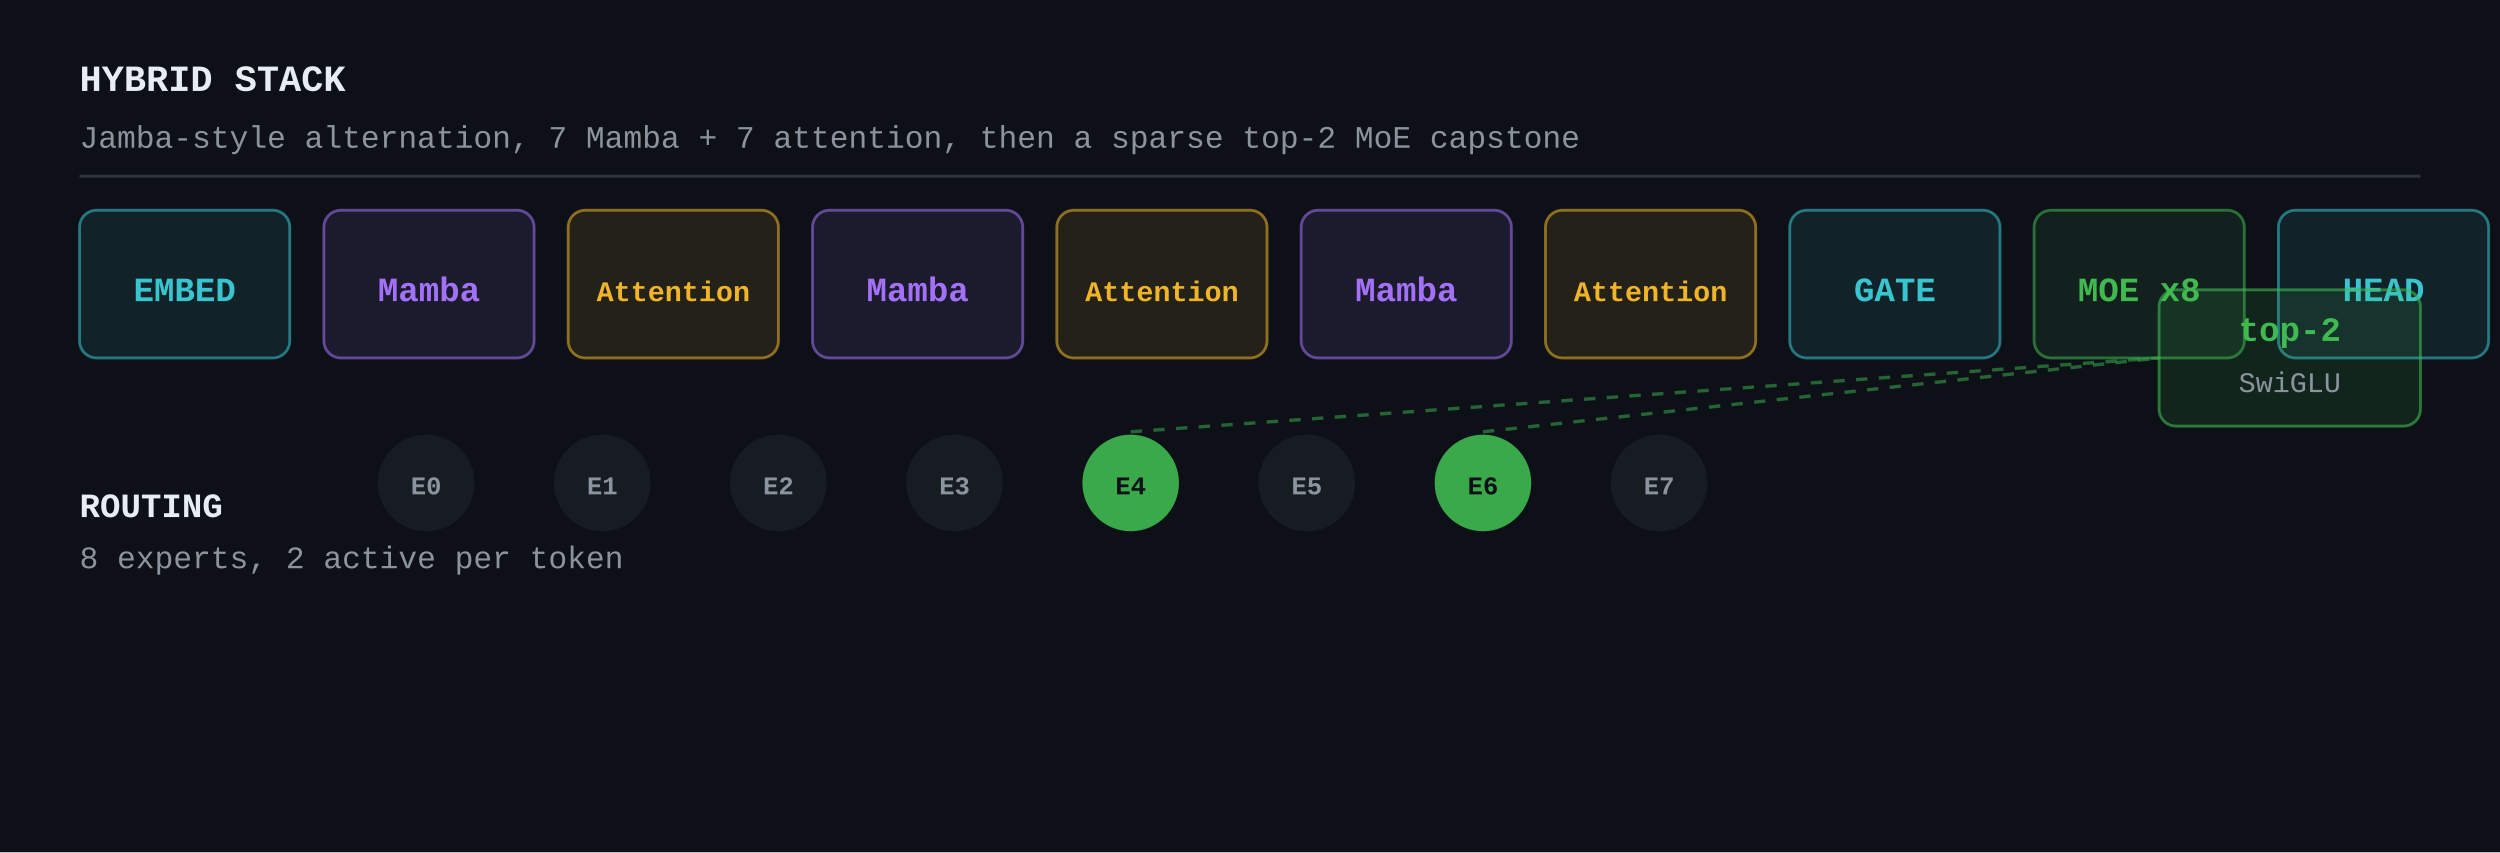
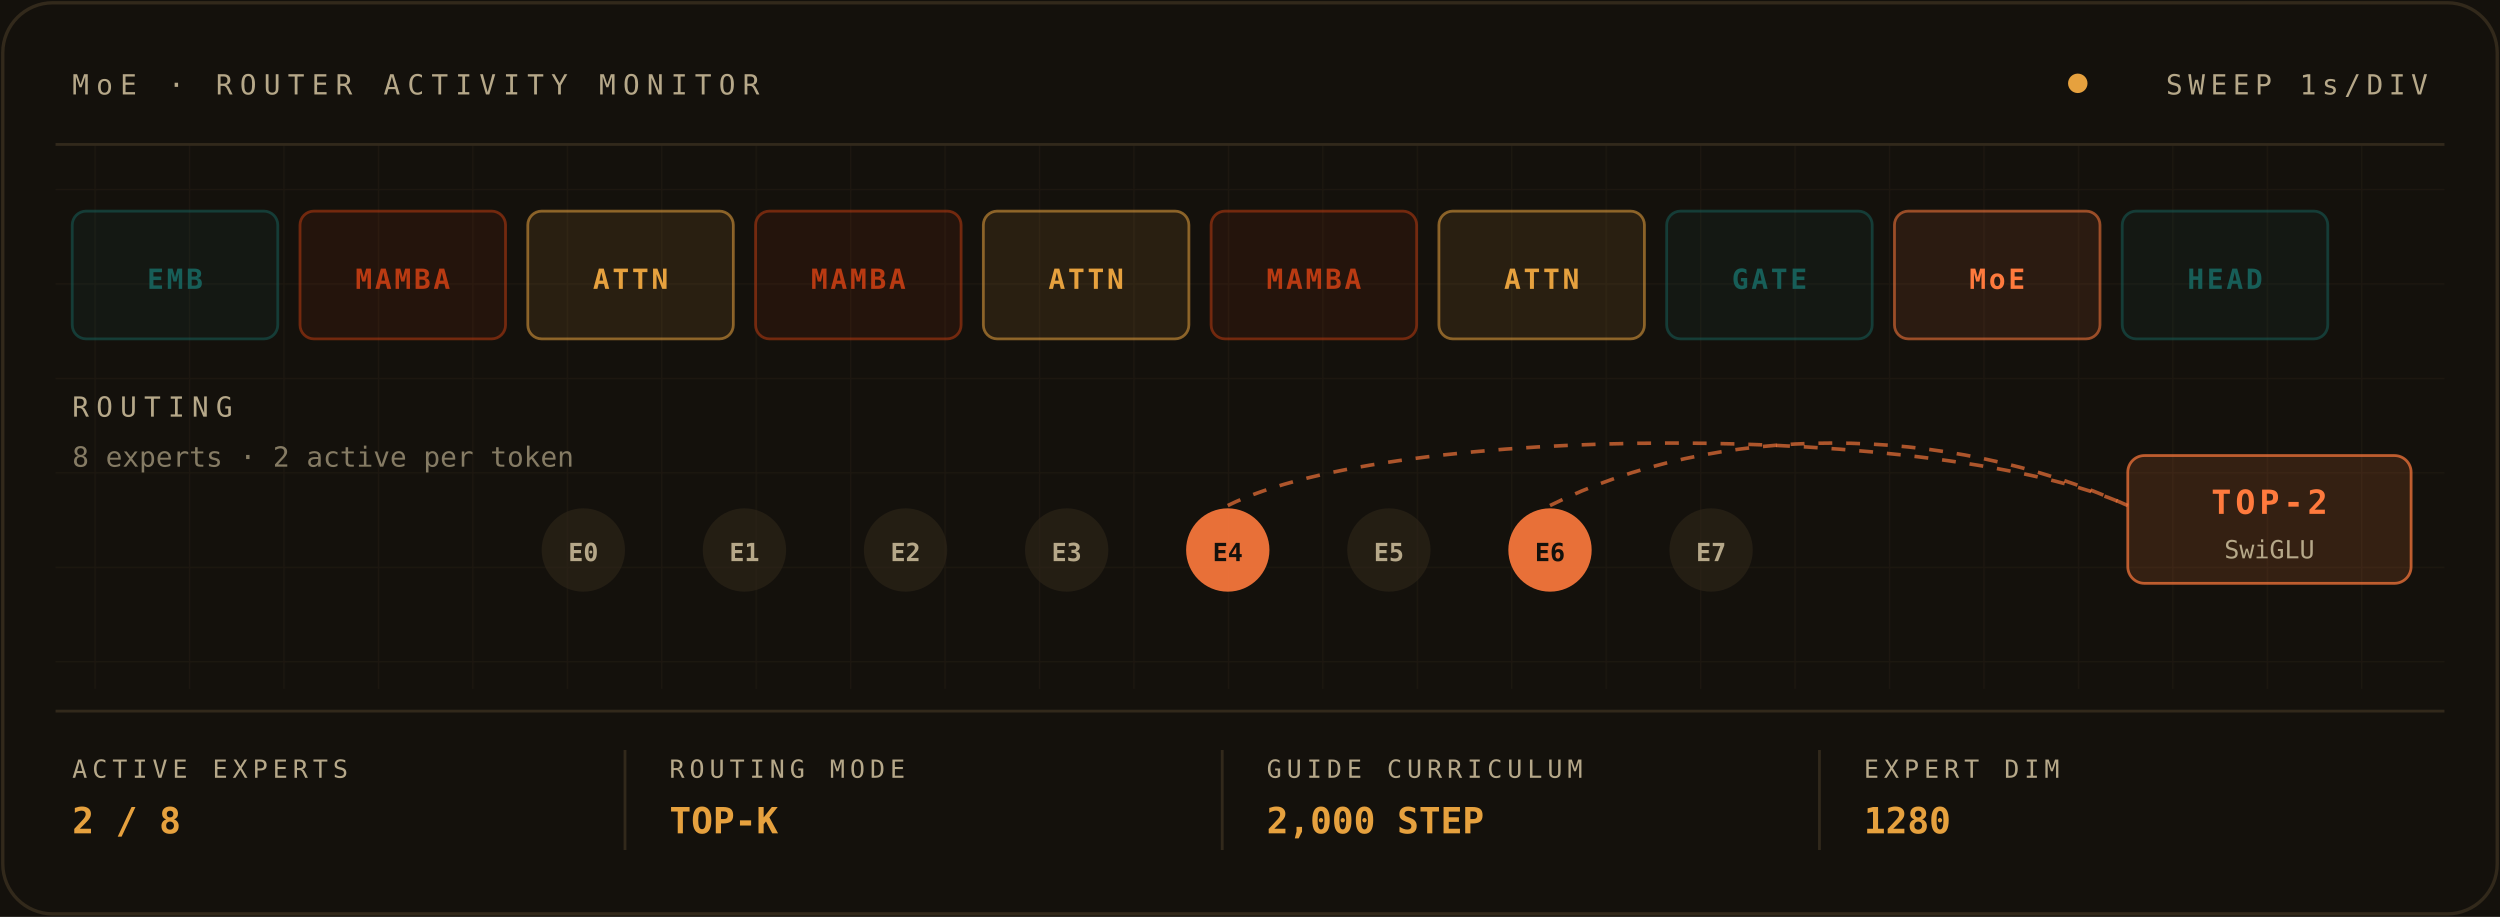
- <svg xmlns="http://www.w3.org/2000/svg" viewBox="0 0 880 300" width="880" height="300" role="img" aria-labelledby="t d">
-   <rect width="880" height="300" fill="#0d1117" />
-   <text x="28" y="32" font-family="ui-monospace, SFMono-Regular, 'SF Mono', Menlo, Consolas, 'Liberation Mono', monospace" font-size="13" font-weight="700" fill="#e6edf3" text-anchor="start">HYBRID STACK</text>
-   <text x="28" y="52" font-family="ui-monospace, SFMono-Regular, 'SF Mono', Menlo, Consolas, 'Liberation Mono', monospace" font-size="11" font-weight="400" fill="#8b949e" text-anchor="start">Jamba-style alternation, 7 Mamba + 7 attention, then a sparse top-2 MoE capstone</text>
-   <line x1="28" y1="62" x2="852" y2="62" stroke="#30363d" />
-   <rect x="28" y="74" width="74" height="52" rx="6" fill="#39c5cf" fill-opacity="0.10" stroke="#39c5cf" stroke-opacity="0.55" stroke-width="1">
-     <animate attributeName="fill-opacity" values="0.10;0.42;0.10" dur="3s" begin="0.0s" repeatCount="indefinite" />
+ <svg xmlns="http://www.w3.org/2000/svg" viewBox="0 0 900 330" width="900" height="330" role="img" aria-labelledby="t d">
+   <defs>
+     <filter id="grain" x="0" y="0" width="100%" height="100%">
+       <feTurbulence type="fractalNoise" baseFrequency="0.9" numOctaves="3" stitchTiles="stitch" />
+       <feColorMatrix type="saturate" values="0" />
+     </filter>
+   </defs>
+   <rect width="900" height="330" fill="#14110c" />
+   <rect width="900" height="330" filter="url(#grain)" opacity="0.045" />
+   <defs>
+     <pattern id="grid" width="34" height="34" patternUnits="userSpaceOnUse">
+       <path d="M 34 0 L 0 0 0 34" fill="none" stroke="#32291b" stroke-width="1" stroke-opacity="0.55" />
+     </pattern>
+   </defs>
+   <rect width="900" height="330" fill="#14110c" />
+   <rect x="1" y="1" width="898" height="328" rx="18" fill="none" stroke="#32291b" stroke-width="1.2" />
+   <rect x="20" y="52" width="860" height="196" fill="url(#grid)" fill-opacity="0.5" />
+   <text x="26" y="34" font-family="'IBM Plex Mono', ui-monospace, SFMono-Regular, Menlo, Consolas, monospace" font-size="10" font-weight="400" fill="#b6a889" text-anchor="start" letter-spacing="0.26em">MoE · ROUTER ACTIVITY MONITOR</text>
+   <circle cx="748" cy="30" r="3.5" fill="#e6a13e">
+     <animate attributeName="opacity" values="1;0.25;1" dur="1s" repeatCount="indefinite" />
+   </circle>
+   <text x="874" y="34" font-family="'IBM Plex Mono', ui-monospace, SFMono-Regular, Menlo, Consolas, monospace" font-size="10" font-weight="400" fill="#b6a889" text-anchor="end" letter-spacing="0.2em">SWEEP 1s/DIV</text>
+   <line x1="20" y1="52" x2="880" y2="52" stroke="#32291b" stroke-width="1" stroke-opacity="1" />
+   <rect x="26" y="76" width="74" height="46" rx="5" fill="#175e58" fill-opacity="0.10" stroke="#175e58" stroke-opacity="0.55" stroke-width="1">
+     <animate attributeName="fill-opacity" values="0.08;0.34;0.08" dur="3.4s" begin="0.0s" repeatCount="indefinite" />
  </rect>
-   <text x="65.0" y="106" font-family="ui-monospace, SFMono-Regular, 'SF Mono', Menlo, Consolas, 'Liberation Mono', monospace" font-size="12" font-weight="600" fill="#39c5cf" text-anchor="middle">EMBED</text>
-   <rect x="114" y="74" width="74" height="52" rx="6" fill="#a371f7" fill-opacity="0.10" stroke="#a371f7" stroke-opacity="0.55" stroke-width="1">
-     <animate attributeName="fill-opacity" values="0.10;0.42;0.10" dur="3s" begin="0.18s" repeatCount="indefinite" />
+   <text x="63.0" y="104" font-family="'IBM Plex Mono', ui-monospace, SFMono-Regular, Menlo, Consolas, monospace" font-size="10" font-weight="700" fill="#175e58" text-anchor="middle" letter-spacing="0.1em">EMB</text>
+   <rect x="108" y="76" width="74" height="46" rx="5" fill="#b93a12" fill-opacity="0.10" stroke="#b93a12" stroke-opacity="0.55" stroke-width="1">
+     <animate attributeName="fill-opacity" values="0.08;0.34;0.08" dur="3.4s" begin="0.17s" repeatCount="indefinite" />
  </rect>
-   <text x="151.0" y="106" font-family="ui-monospace, SFMono-Regular, 'SF Mono', Menlo, Consolas, 'Liberation Mono', monospace" font-size="12" font-weight="600" fill="#a371f7" text-anchor="middle">Mamba</text>
-   <rect x="200" y="74" width="74" height="52" rx="6" fill="#f0b429" fill-opacity="0.10" stroke="#f0b429" stroke-opacity="0.55" stroke-width="1">
-     <animate attributeName="fill-opacity" values="0.10;0.42;0.10" dur="3s" begin="0.36s" repeatCount="indefinite" />
+   <text x="145.0" y="104" font-family="'IBM Plex Mono', ui-monospace, SFMono-Regular, Menlo, Consolas, monospace" font-size="10" font-weight="700" fill="#b93a12" text-anchor="middle" letter-spacing="0.1em">MAMBA</text>
+   <rect x="190" y="76" width="74" height="46" rx="5" fill="#e6a13e" fill-opacity="0.10" stroke="#e6a13e" stroke-opacity="0.55" stroke-width="1">
+     <animate attributeName="fill-opacity" values="0.08;0.34;0.08" dur="3.4s" begin="0.34s" repeatCount="indefinite" />
  </rect>
-   <text x="237.0" y="106" font-family="ui-monospace, SFMono-Regular, 'SF Mono', Menlo, Consolas, 'Liberation Mono', monospace" font-size="10" font-weight="600" fill="#f0b429" text-anchor="middle">Attention</text>
-   <rect x="286" y="74" width="74" height="52" rx="6" fill="#a371f7" fill-opacity="0.10" stroke="#a371f7" stroke-opacity="0.55" stroke-width="1">
-     <animate attributeName="fill-opacity" values="0.10;0.42;0.10" dur="3s" begin="0.54s" repeatCount="indefinite" />
+   <text x="227.0" y="104" font-family="'IBM Plex Mono', ui-monospace, SFMono-Regular, Menlo, Consolas, monospace" font-size="10" font-weight="700" fill="#e6a13e" text-anchor="middle" letter-spacing="0.1em">ATTN</text>
+   <rect x="272" y="76" width="74" height="46" rx="5" fill="#b93a12" fill-opacity="0.10" stroke="#b93a12" stroke-opacity="0.55" stroke-width="1">
+     <animate attributeName="fill-opacity" values="0.08;0.34;0.08" dur="3.4s" begin="0.51s" repeatCount="indefinite" />
  </rect>
-   <text x="323.0" y="106" font-family="ui-monospace, SFMono-Regular, 'SF Mono', Menlo, Consolas, 'Liberation Mono', monospace" font-size="12" font-weight="600" fill="#a371f7" text-anchor="middle">Mamba</text>
-   <rect x="372" y="74" width="74" height="52" rx="6" fill="#f0b429" fill-opacity="0.10" stroke="#f0b429" stroke-opacity="0.55" stroke-width="1">
-     <animate attributeName="fill-opacity" values="0.10;0.42;0.10" dur="3s" begin="0.72s" repeatCount="indefinite" />
+   <text x="309.0" y="104" font-family="'IBM Plex Mono', ui-monospace, SFMono-Regular, Menlo, Consolas, monospace" font-size="10" font-weight="700" fill="#b93a12" text-anchor="middle" letter-spacing="0.1em">MAMBA</text>
+   <rect x="354" y="76" width="74" height="46" rx="5" fill="#e6a13e" fill-opacity="0.10" stroke="#e6a13e" stroke-opacity="0.55" stroke-width="1">
+     <animate attributeName="fill-opacity" values="0.08;0.34;0.08" dur="3.4s" begin="0.68s" repeatCount="indefinite" />
  </rect>
-   <text x="409.0" y="106" font-family="ui-monospace, SFMono-Regular, 'SF Mono', Menlo, Consolas, 'Liberation Mono', monospace" font-size="10" font-weight="600" fill="#f0b429" text-anchor="middle">Attention</text>
-   <rect x="458" y="74" width="74" height="52" rx="6" fill="#a371f7" fill-opacity="0.10" stroke="#a371f7" stroke-opacity="0.55" stroke-width="1">
-     <animate attributeName="fill-opacity" values="0.10;0.42;0.10" dur="3s" begin="0.9s" repeatCount="indefinite" />
+   <text x="391.0" y="104" font-family="'IBM Plex Mono', ui-monospace, SFMono-Regular, Menlo, Consolas, monospace" font-size="10" font-weight="700" fill="#e6a13e" text-anchor="middle" letter-spacing="0.1em">ATTN</text>
+   <rect x="436" y="76" width="74" height="46" rx="5" fill="#b93a12" fill-opacity="0.10" stroke="#b93a12" stroke-opacity="0.55" stroke-width="1">
+     <animate attributeName="fill-opacity" values="0.08;0.34;0.08" dur="3.4s" begin="0.85s" repeatCount="indefinite" />
  </rect>
-   <text x="495.0" y="106" font-family="ui-monospace, SFMono-Regular, 'SF Mono', Menlo, Consolas, 'Liberation Mono', monospace" font-size="12" font-weight="600" fill="#a371f7" text-anchor="middle">Mamba</text>
-   <rect x="544" y="74" width="74" height="52" rx="6" fill="#f0b429" fill-opacity="0.10" stroke="#f0b429" stroke-opacity="0.55" stroke-width="1">
-     <animate attributeName="fill-opacity" values="0.10;0.42;0.10" dur="3s" begin="1.08s" repeatCount="indefinite" />
+   <text x="473.0" y="104" font-family="'IBM Plex Mono', ui-monospace, SFMono-Regular, Menlo, Consolas, monospace" font-size="10" font-weight="700" fill="#b93a12" text-anchor="middle" letter-spacing="0.1em">MAMBA</text>
+   <rect x="518" y="76" width="74" height="46" rx="5" fill="#e6a13e" fill-opacity="0.10" stroke="#e6a13e" stroke-opacity="0.55" stroke-width="1">
+     <animate attributeName="fill-opacity" values="0.08;0.34;0.08" dur="3.4s" begin="1.02s" repeatCount="indefinite" />
  </rect>
-   <text x="581.0" y="106" font-family="ui-monospace, SFMono-Regular, 'SF Mono', Menlo, Consolas, 'Liberation Mono', monospace" font-size="10" font-weight="600" fill="#f0b429" text-anchor="middle">Attention</text>
-   <rect x="630" y="74" width="74" height="52" rx="6" fill="#39c5cf" fill-opacity="0.10" stroke="#39c5cf" stroke-opacity="0.55" stroke-width="1">
-     <animate attributeName="fill-opacity" values="0.10;0.42;0.10" dur="3s" begin="1.26s" repeatCount="indefinite" />
+   <text x="555.0" y="104" font-family="'IBM Plex Mono', ui-monospace, SFMono-Regular, Menlo, Consolas, monospace" font-size="10" font-weight="700" fill="#e6a13e" text-anchor="middle" letter-spacing="0.1em">ATTN</text>
+   <rect x="600" y="76" width="74" height="46" rx="5" fill="#175e58" fill-opacity="0.10" stroke="#175e58" stroke-opacity="0.55" stroke-width="1">
+     <animate attributeName="fill-opacity" values="0.08;0.34;0.08" dur="3.4s" begin="1.19s" repeatCount="indefinite" />
  </rect>
-   <text x="667.0" y="106" font-family="ui-monospace, SFMono-Regular, 'SF Mono', Menlo, Consolas, 'Liberation Mono', monospace" font-size="12" font-weight="600" fill="#39c5cf" text-anchor="middle">GATE</text>
-   <rect x="716" y="74" width="74" height="52" rx="6" fill="#3fb950" fill-opacity="0.10" stroke="#3fb950" stroke-opacity="0.55" stroke-width="1">
-     <animate attributeName="fill-opacity" values="0.10;0.42;0.10" dur="3s" begin="1.44s" repeatCount="indefinite" />
+   <text x="637.0" y="104" font-family="'IBM Plex Mono', ui-monospace, SFMono-Regular, Menlo, Consolas, monospace" font-size="10" font-weight="700" fill="#175e58" text-anchor="middle" letter-spacing="0.1em">GATE</text>
+   <rect x="682" y="76" width="74" height="46" rx="5" fill="#ff7a3d" fill-opacity="0.10" stroke="#ff7a3d" stroke-opacity="0.55" stroke-width="1">
+     <animate attributeName="fill-opacity" values="0.08;0.34;0.08" dur="3.4s" begin="1.36s" repeatCount="indefinite" />
  </rect>
-   <text x="753.0" y="106" font-family="ui-monospace, SFMono-Regular, 'SF Mono', Menlo, Consolas, 'Liberation Mono', monospace" font-size="12" font-weight="600" fill="#3fb950" text-anchor="middle">MOE x8</text>
-   <rect x="802" y="74" width="74" height="52" rx="6" fill="#39c5cf" fill-opacity="0.10" stroke="#39c5cf" stroke-opacity="0.55" stroke-width="1">
-     <animate attributeName="fill-opacity" values="0.10;0.42;0.10" dur="3s" begin="1.62s" repeatCount="indefinite" />
+   <text x="719.0" y="104" font-family="'IBM Plex Mono', ui-monospace, SFMono-Regular, Menlo, Consolas, monospace" font-size="10" font-weight="700" fill="#ff7a3d" text-anchor="middle" letter-spacing="0.1em">MoE</text>
+   <rect x="764" y="76" width="74" height="46" rx="5" fill="#175e58" fill-opacity="0.10" stroke="#175e58" stroke-opacity="0.55" stroke-width="1">
+     <animate attributeName="fill-opacity" values="0.08;0.34;0.08" dur="3.4s" begin="1.53s" repeatCount="indefinite" />
  </rect>
-   <text x="839.0" y="106" font-family="ui-monospace, SFMono-Regular, 'SF Mono', Menlo, Consolas, 'Liberation Mono', monospace" font-size="12" font-weight="600" fill="#39c5cf" text-anchor="middle">HEAD</text>
-   <text x="28" y="182" font-family="ui-monospace, SFMono-Regular, 'SF Mono', Menlo, Consolas, 'Liberation Mono', monospace" font-size="12" font-weight="700" fill="#e6edf3" text-anchor="start">ROUTING</text>
-   <text x="28" y="200" font-family="ui-monospace, SFMono-Regular, 'SF Mono', Menlo, Consolas, 'Liberation Mono', monospace" font-size="11" font-weight="400" fill="#8b949e" text-anchor="start">8 experts, 2 active per token</text>
-   <circle cx="150" cy="170" r="17" fill="#30363d" fill-opacity="0.30" />
-   <text x="150" y="174" font-family="ui-monospace, SFMono-Regular, 'SF Mono', Menlo, Consolas, 'Liberation Mono', monospace" font-size="9" font-weight="700" fill="#8b949e" text-anchor="middle">E0</text>
-   <circle cx="212" cy="170" r="17" fill="#30363d" fill-opacity="0.30" />
-   <text x="212" y="174" font-family="ui-monospace, SFMono-Regular, 'SF Mono', Menlo, Consolas, 'Liberation Mono', monospace" font-size="9" font-weight="700" fill="#8b949e" text-anchor="middle">E1</text>
-   <circle cx="274" cy="170" r="17" fill="#30363d" fill-opacity="0.30" />
-   <text x="274" y="174" font-family="ui-monospace, SFMono-Regular, 'SF Mono', Menlo, Consolas, 'Liberation Mono', monospace" font-size="9" font-weight="700" fill="#8b949e" text-anchor="middle">E2</text>
-   <circle cx="336" cy="170" r="17" fill="#30363d" fill-opacity="0.30" />
-   <text x="336" y="174" font-family="ui-monospace, SFMono-Regular, 'SF Mono', Menlo, Consolas, 'Liberation Mono', monospace" font-size="9" font-weight="700" fill="#8b949e" text-anchor="middle">E3</text>
-   <circle cx="398" cy="170" r="17" fill="#3fb950" fill-opacity="0.9">
-     <animate attributeName="fill-opacity" values="0.25;0.95;0.25" dur="1.6s" begin="0.48s" repeatCount="indefinite" />
+   <text x="801.0" y="104" font-family="'IBM Plex Mono', ui-monospace, SFMono-Regular, Menlo, Consolas, monospace" font-size="10" font-weight="700" fill="#175e58" text-anchor="middle" letter-spacing="0.1em">HEAD</text>
+   <text x="26" y="150" font-family="'IBM Plex Mono', ui-monospace, SFMono-Regular, Menlo, Consolas, monospace" font-size="10" font-weight="400" fill="#b6a889" text-anchor="start" letter-spacing="0.26em">ROUTING</text>
+   <text x="26" y="168" font-family="'IBM Plex Mono', ui-monospace, SFMono-Regular, Menlo, Consolas, monospace" font-size="10" font-weight="400" fill="#b6a889" text-anchor="start" fill-opacity="0.7">8 experts · 2 active per token</text>
+   <circle cx="210" cy="198" r="15" fill="#32291b" fill-opacity="0.55" />
+   <text x="210" y="202" font-family="'IBM Plex Mono', ui-monospace, SFMono-Regular, Menlo, Consolas, monospace" font-size="9" font-weight="700" fill="#b6a889" text-anchor="middle">E0</text>
+   <circle cx="268" cy="198" r="15" fill="#32291b" fill-opacity="0.55" />
+   <text x="268" y="202" font-family="'IBM Plex Mono', ui-monospace, SFMono-Regular, Menlo, Consolas, monospace" font-size="9" font-weight="700" fill="#b6a889" text-anchor="middle">E1</text>
+   <circle cx="326" cy="198" r="15" fill="#32291b" fill-opacity="0.55" />
+   <text x="326" y="202" font-family="'IBM Plex Mono', ui-monospace, SFMono-Regular, Menlo, Consolas, monospace" font-size="9" font-weight="700" fill="#b6a889" text-anchor="middle">E2</text>
+   <circle cx="384" cy="198" r="15" fill="#32291b" fill-opacity="0.55" />
+   <text x="384" y="202" font-family="'IBM Plex Mono', ui-monospace, SFMono-Regular, Menlo, Consolas, monospace" font-size="9" font-weight="700" fill="#b6a889" text-anchor="middle">E3</text>
+   <circle cx="442" cy="198" r="15" fill="#ff7a3d" fill-opacity="0.9">
+     <animate attributeName="fill-opacity" values="0.3;1;0.3" dur="1.5s" begin="0.44s" repeatCount="indefinite" />
  </circle>
-   <text x="398" y="174" font-family="ui-monospace, SFMono-Regular, 'SF Mono', Menlo, Consolas, 'Liberation Mono', monospace" font-size="9" font-weight="700" fill="#0d1117" text-anchor="middle">E4</text>
-   <circle cx="460" cy="170" r="17" fill="#30363d" fill-opacity="0.30" />
-   <text x="460" y="174" font-family="ui-monospace, SFMono-Regular, 'SF Mono', Menlo, Consolas, 'Liberation Mono', monospace" font-size="9" font-weight="700" fill="#8b949e" text-anchor="middle">E5</text>
-   <circle cx="522" cy="170" r="17" fill="#3fb950" fill-opacity="0.9">
-     <animate attributeName="fill-opacity" values="0.25;0.95;0.25" dur="1.6s" begin="0.72s" repeatCount="indefinite" />
+   <text x="442" y="202" font-family="'IBM Plex Mono', ui-monospace, SFMono-Regular, Menlo, Consolas, monospace" font-size="9" font-weight="700" fill="#14110c" text-anchor="middle">E4</text>
+   <circle cx="500" cy="198" r="15" fill="#32291b" fill-opacity="0.55" />
+   <text x="500" y="202" font-family="'IBM Plex Mono', ui-monospace, SFMono-Regular, Menlo, Consolas, monospace" font-size="9" font-weight="700" fill="#b6a889" text-anchor="middle">E5</text>
+   <circle cx="558" cy="198" r="15" fill="#ff7a3d" fill-opacity="0.9">
+     <animate attributeName="fill-opacity" values="0.3;1;0.3" dur="1.5s" begin="0.66s" repeatCount="indefinite" />
  </circle>
-   <text x="522" y="174" font-family="ui-monospace, SFMono-Regular, 'SF Mono', Menlo, Consolas, 'Liberation Mono', monospace" font-size="9" font-weight="700" fill="#0d1117" text-anchor="middle">E6</text>
-   <circle cx="584" cy="170" r="17" fill="#30363d" fill-opacity="0.30" />
-   <text x="584" y="174" font-family="ui-monospace, SFMono-Regular, 'SF Mono', Menlo, Consolas, 'Liberation Mono', monospace" font-size="9" font-weight="700" fill="#8b949e" text-anchor="middle">E7</text>
-   <path d="M 398 152 L 760 126" stroke="#3fb950" stroke-width="1.2" stroke-opacity="0.5" fill="none" stroke-dasharray="4 4">
-     <animate attributeName="stroke-dashoffset" from="16" to="0" dur="0.9s" repeatCount="indefinite" />
+   <text x="558" y="202" font-family="'IBM Plex Mono', ui-monospace, SFMono-Regular, Menlo, Consolas, monospace" font-size="9" font-weight="700" fill="#14110c" text-anchor="middle">E6</text>
+   <circle cx="616" cy="198" r="15" fill="#32291b" fill-opacity="0.55" />
+   <text x="616" y="202" font-family="'IBM Plex Mono', ui-monospace, SFMono-Regular, Menlo, Consolas, monospace" font-size="9" font-weight="700" fill="#b6a889" text-anchor="middle">E7</text>
+   <path d="M 442 182 C 502 152 700 152 766 182" fill="none" stroke="#ff7a3d" stroke-width="1.3" stroke-opacity="0.65" stroke-dasharray="5 5">
+     <animate attributeName="stroke-dashoffset" from="20" to="0" dur="1s" repeatCount="indefinite" />
  </path>
-   <path d="M 522 152 L 760 126" stroke="#3fb950" stroke-width="1.2" stroke-opacity="0.5" fill="none" stroke-dasharray="4 4">
-     <animate attributeName="stroke-dashoffset" from="16" to="0" dur="0.9s" repeatCount="indefinite" />
+   <path d="M 558 182 C 618 152 700 152 766 182" fill="none" stroke="#ff7a3d" stroke-width="1.3" stroke-opacity="0.65" stroke-dasharray="5 5">
+     <animate attributeName="stroke-dashoffset" from="20" to="0" dur="1s" repeatCount="indefinite" />
  </path>
-   <rect x="760" y="102" width="92" height="48" rx="6" fill="#3fb950" fill-opacity="0.12" stroke="#3fb950" stroke-opacity="0.6" />
-   <text x="806" y="120" font-family="ui-monospace, SFMono-Regular, 'SF Mono', Menlo, Consolas, 'Liberation Mono', monospace" font-size="12" font-weight="700" fill="#3fb950" text-anchor="middle">top-2</text>
-   <text x="806" y="138" font-family="ui-monospace, SFMono-Regular, 'SF Mono', Menlo, Consolas, 'Liberation Mono', monospace" font-size="10" font-weight="400" fill="#8b949e" text-anchor="middle">SwiGLU</text>
+   <rect x="766" y="164" width="102" height="46" rx="6" fill="#ff7a3d" fill-opacity="0.14" stroke="#ff7a3d" stroke-opacity="0.7" />
+   <text x="817" y="185" font-family="'IBM Plex Mono', ui-monospace, SFMono-Regular, Menlo, Consolas, monospace" font-size="12" font-weight="700" fill="#ff7a3d" text-anchor="middle" letter-spacing="0.12em">TOP-2</text>
+   <text x="817" y="201" font-family="'IBM Plex Mono', ui-monospace, SFMono-Regular, Menlo, Consolas, monospace" font-size="9" font-weight="400" fill="#b6a889" text-anchor="middle">SwiGLU</text>
+   <line x1="20" y1="256" x2="880" y2="256" stroke="#32291b" stroke-width="1" stroke-opacity="1" />
+   <text x="26.0" y="280" font-family="'IBM Plex Mono', ui-monospace, SFMono-Regular, Menlo, Consolas, monospace" font-size="9" font-weight="400" fill="#b6a889" text-anchor="start" letter-spacing="0.2em">ACTIVE EXPERTS</text>
+   <text x="26.0" y="300" font-family="'IBM Plex Mono', ui-monospace, SFMono-Regular, Menlo, Consolas, monospace" font-size="13" font-weight="600" fill="#e6a13e" text-anchor="start">2 / 8</text>
+   <line x1="225" y1="270" x2="225" y2="306" stroke="#32291b" />
+   <text x="241.0" y="280" font-family="'IBM Plex Mono', ui-monospace, SFMono-Regular, Menlo, Consolas, monospace" font-size="9" font-weight="400" fill="#b6a889" text-anchor="start" letter-spacing="0.2em">ROUTING MODE</text>
+   <text x="241.0" y="300" font-family="'IBM Plex Mono', ui-monospace, SFMono-Regular, Menlo, Consolas, monospace" font-size="13" font-weight="600" fill="#e6a13e" text-anchor="start">TOP-K</text>
+   <line x1="440" y1="270" x2="440" y2="306" stroke="#32291b" />
+   <text x="456.0" y="280" font-family="'IBM Plex Mono', ui-monospace, SFMono-Regular, Menlo, Consolas, monospace" font-size="9" font-weight="400" fill="#b6a889" text-anchor="start" letter-spacing="0.2em">GUIDE CURRICULUM</text>
+   <text x="456.0" y="300" font-family="'IBM Plex Mono', ui-monospace, SFMono-Regular, Menlo, Consolas, monospace" font-size="13" font-weight="600" fill="#e6a13e" text-anchor="start">2,000 STEP</text>
+   <line x1="655" y1="270" x2="655" y2="306" stroke="#32291b" />
+   <text x="671.0" y="280" font-family="'IBM Plex Mono', ui-monospace, SFMono-Regular, Menlo, Consolas, monospace" font-size="9" font-weight="400" fill="#b6a889" text-anchor="start" letter-spacing="0.2em">EXPERT DIM</text>
+   <text x="671.0" y="300" font-family="'IBM Plex Mono', ui-monospace, SFMono-Regular, Menlo, Consolas, monospace" font-size="13" font-weight="600" fill="#e6a13e" text-anchor="start">1280</text>
</svg>
